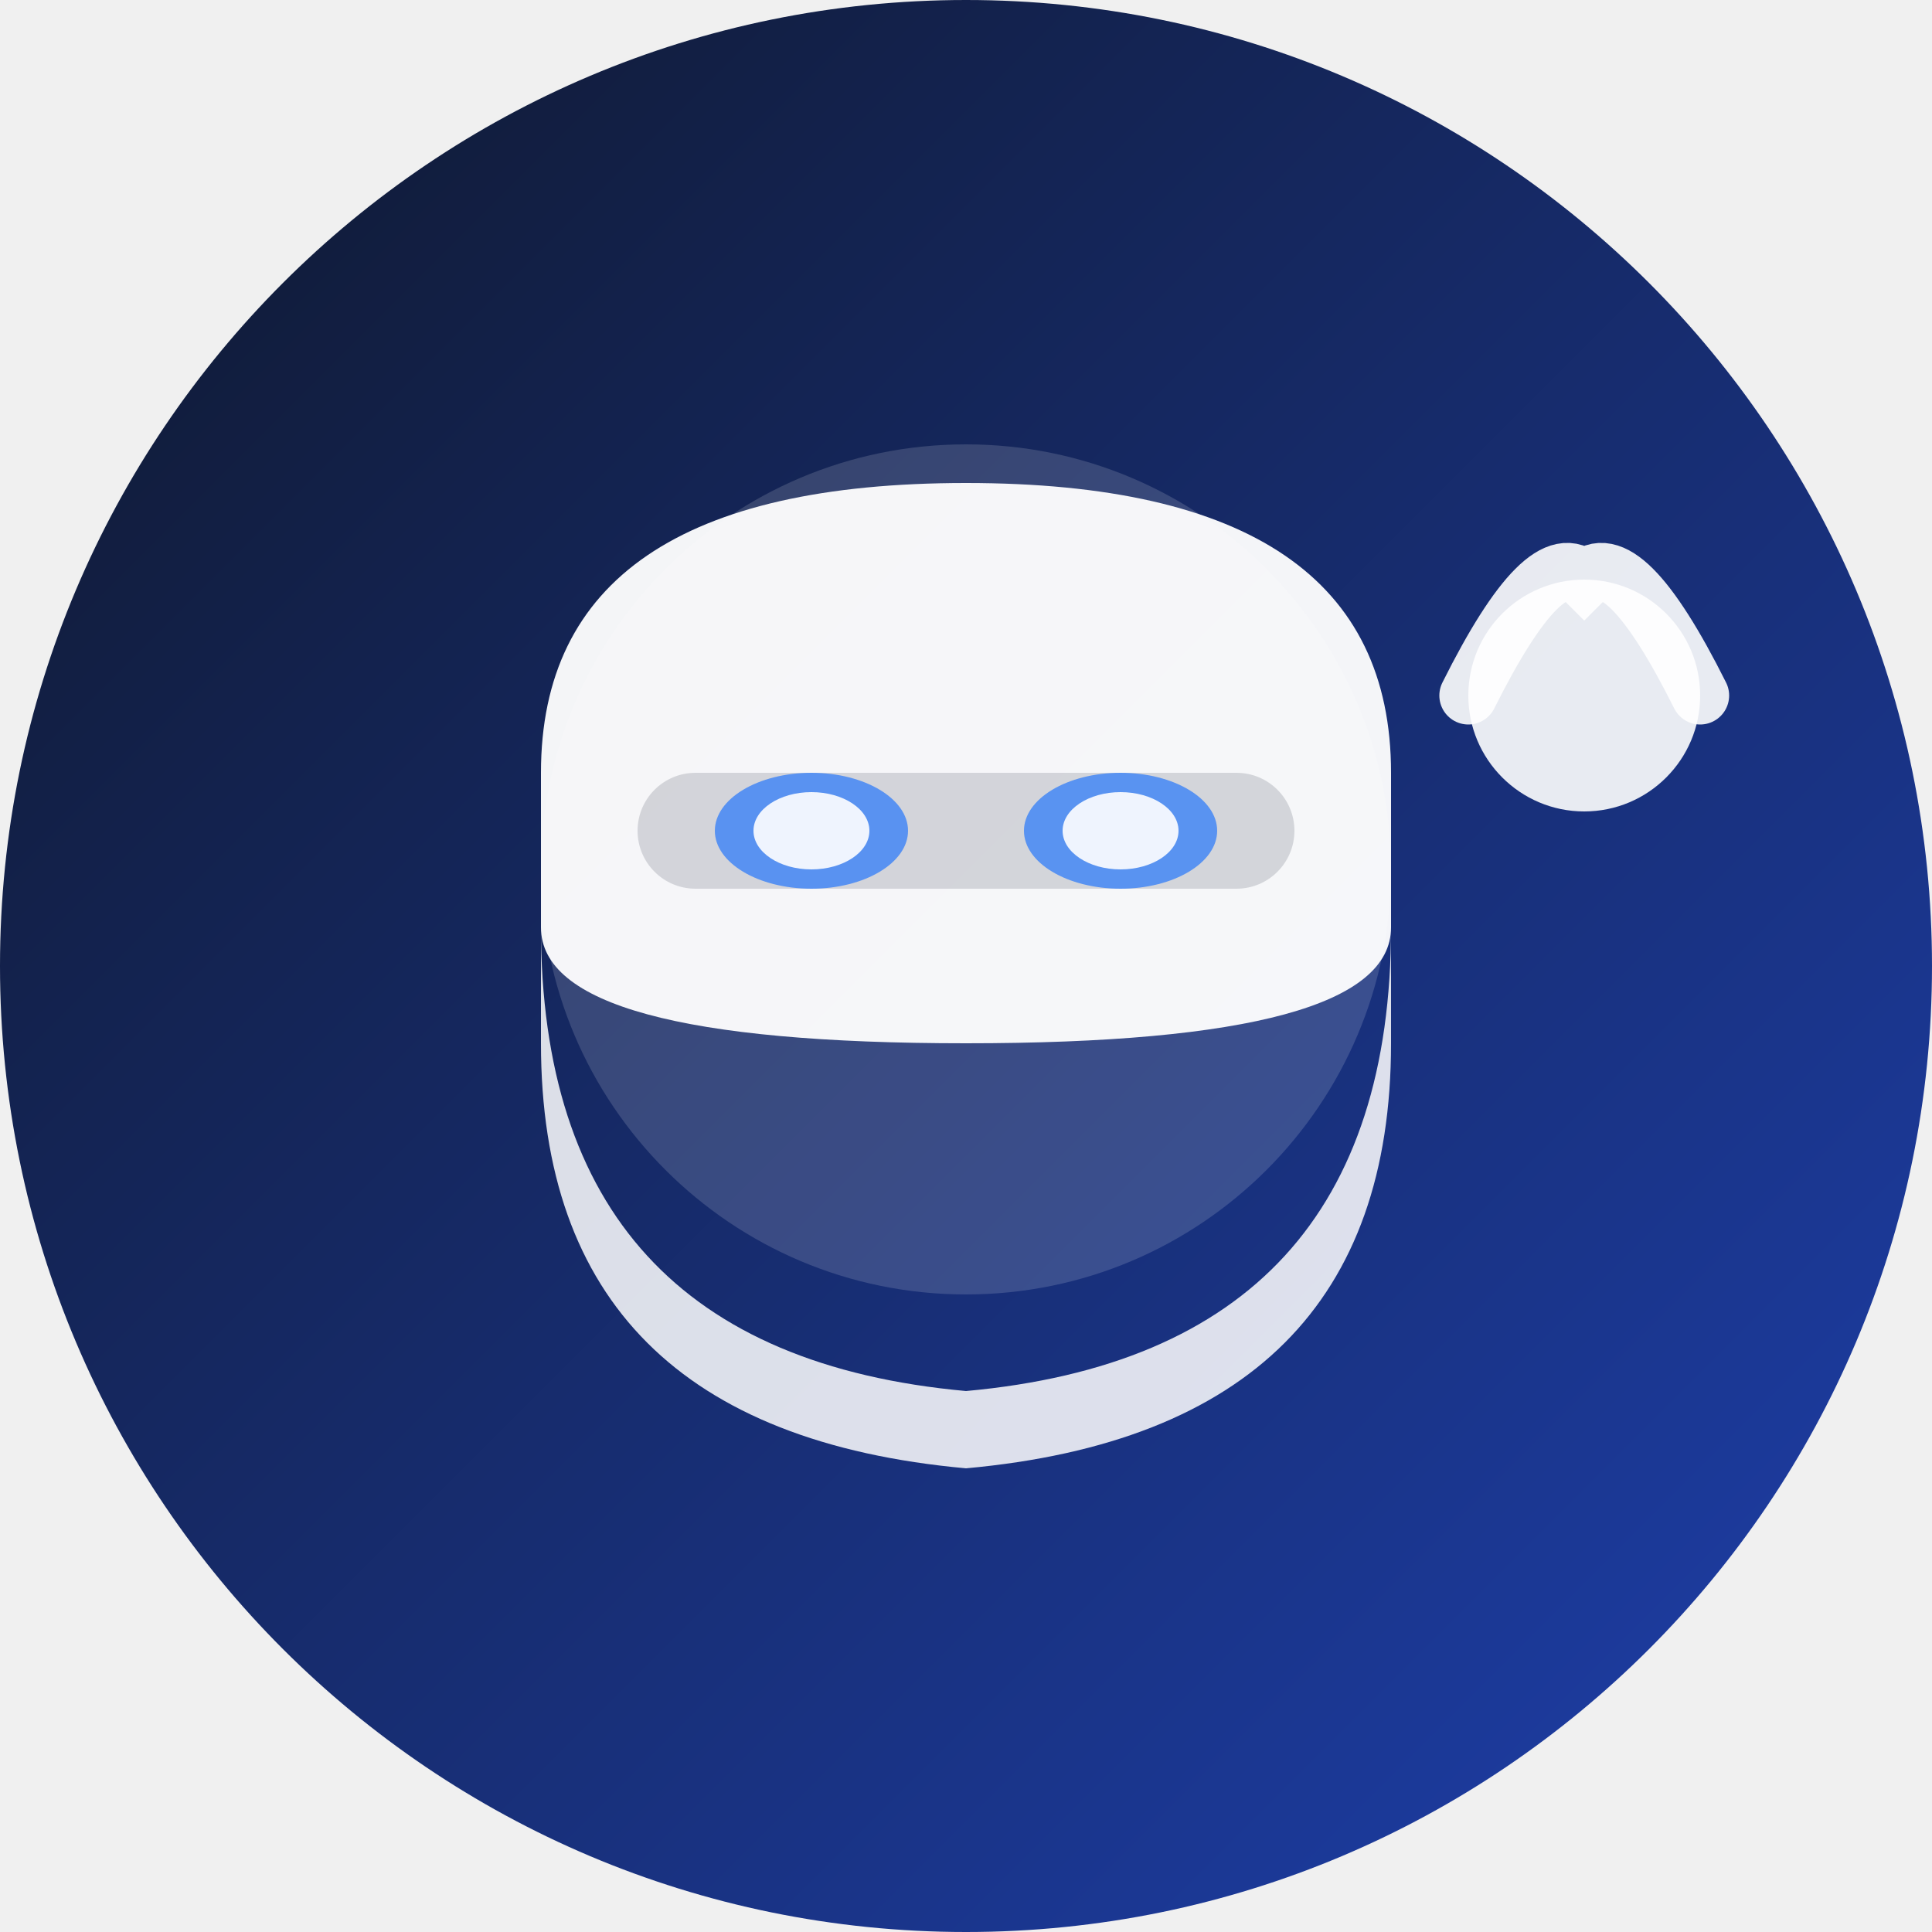
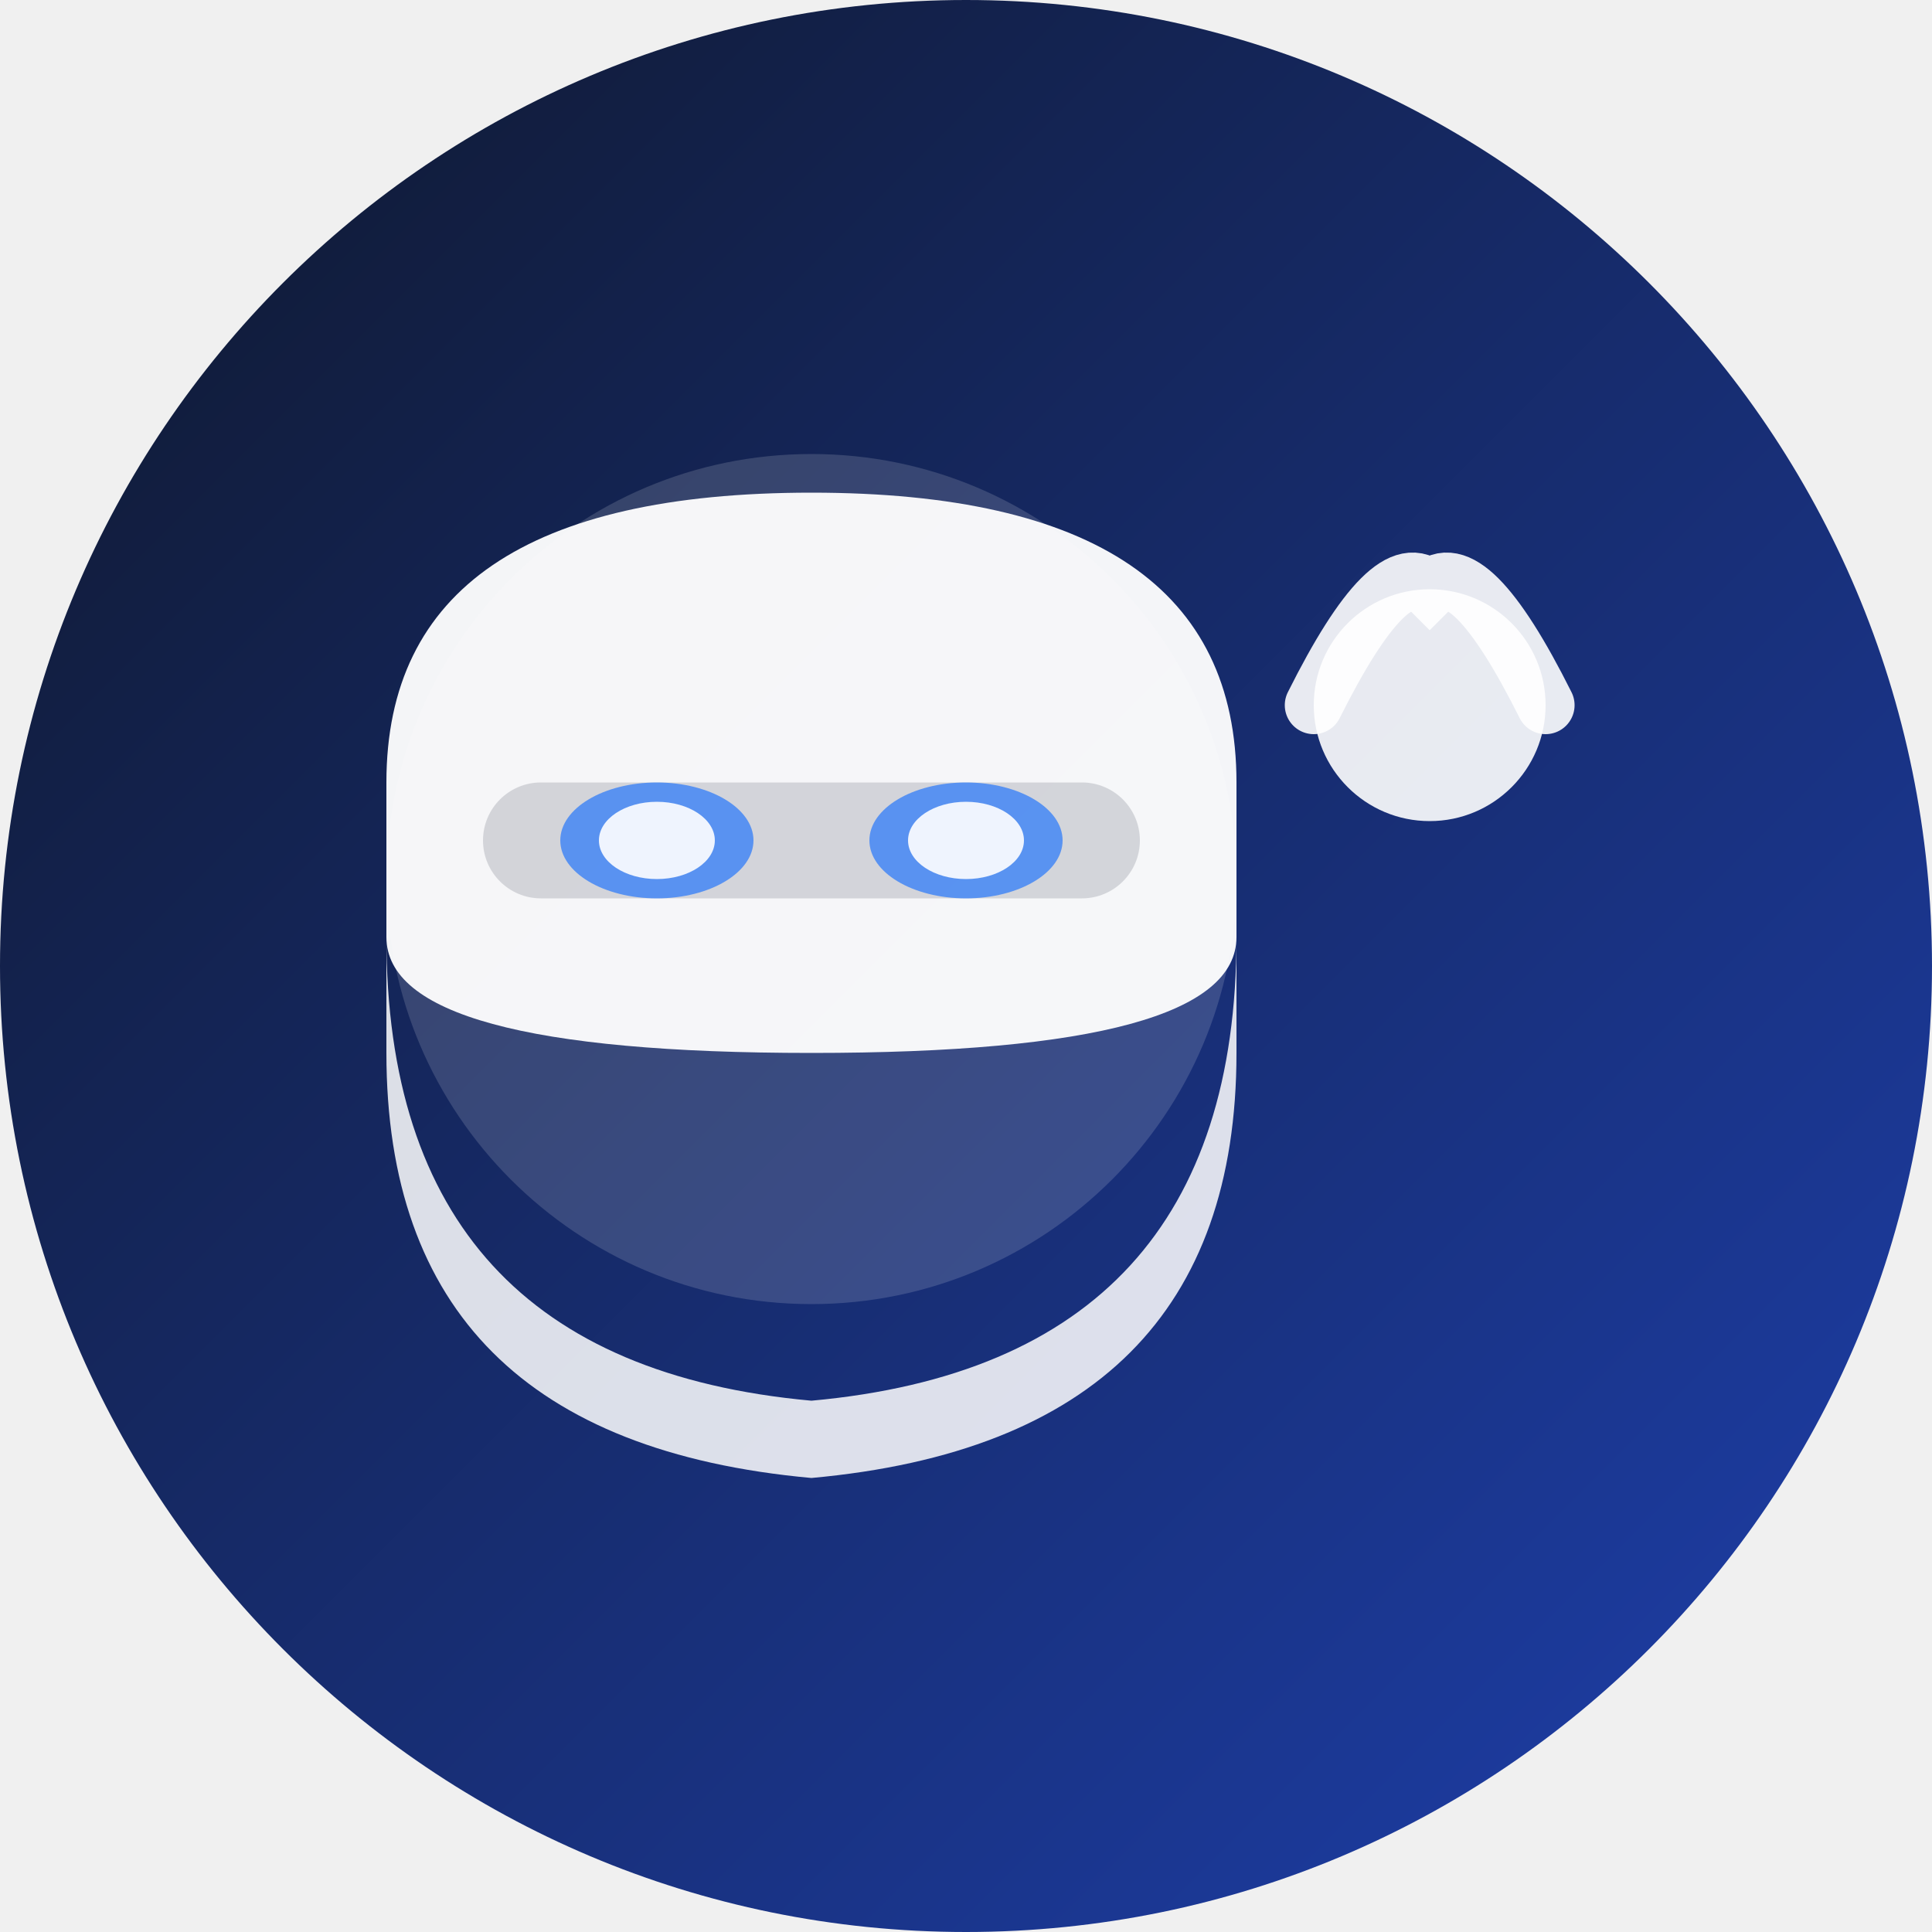
<svg xmlns="http://www.w3.org/2000/svg" viewBox="0 0 100 100">
  <defs>
    <linearGradient id="g" x1="0%" y1="0%" x2="100%" y2="100%">
      <stop offset="0%" stop-color="#0f172a" />
      <stop offset="100%" stop-color="#1e40af" />
    </linearGradient>
  </defs>
  <circle cx="50" cy="50" r="50" fill="url(#g)" />
-   <circle cx="50" cy="45" r="22" fill="white" opacity="0.15" />
-   <path d="M28 40 Q28 25 50 25 Q72 25 72 40 L72 48 Q72 54 50 54 Q28 54 28 48 Z" fill="white" opacity="0.95" />
-   <rect x="33" y="40" width="34" height="6" rx="3" fill="#0f172a" opacity="0.15" />
-   <ellipse cx="42" cy="43" rx="5" ry="3" fill="#3b82f6" opacity="0.8" />
-   <ellipse cx="42" cy="43" rx="3" ry="2" fill="white" opacity="0.9" />
-   <ellipse cx="58" cy="43" rx="5" ry="3" fill="#3b82f6" opacity="0.8" />
-   <ellipse cx="58" cy="43" rx="3" ry="2" fill="white" opacity="0.9" />
-   <path d="M28 48 Q28 70 50 72 Q72 70 72 48 L72 54 Q72 74 50 76 Q28 74 28 54 Z" fill="white" opacity="0.85" />
-   <circle cx="82" cy="36" r="6" fill="white" opacity="0.9" />
-   <path d="M76 36 Q80 28 82 30 Q84 28 88 36" fill="none" stroke="white" stroke-width="3" stroke-linecap="round" opacity="0.9" />
+   <g id="avatar-glyph" transform="translate(-8 0.5)">
+     <circle cx="50" cy="45" r="22" fill="white" opacity="0.15" />
+     <path d="M28 40 Q28 25 50 25 Q72 25 72 40 L72 48 Q72 54 50 54 Q28 54 28 48 Z" fill="white" opacity="0.95" />
+     <rect x="33" y="40" width="34" height="6" rx="3" fill="#0f172a" opacity="0.15" />
+     <ellipse cx="42" cy="43" rx="5" ry="3" fill="#3b82f6" opacity="0.8" />
+     <ellipse cx="42" cy="43" rx="3" ry="2" fill="white" opacity="0.9" />
+     <ellipse cx="58" cy="43" rx="5" ry="3" fill="#3b82f6" opacity="0.8" />
+     <ellipse cx="58" cy="43" rx="3" ry="2" fill="white" opacity="0.9" />
+     <path d="M28 48 Q28 70 50 72 Q72 70 72 48 L72 54 Q72 74 50 76 Q28 74 28 54 Z" fill="white" opacity="0.85" />
+     <circle cx="82" cy="36" r="6" fill="white" opacity="0.9" />
+     <path d="M76 36 Q80 28 82 30 Q84 28 88 36" fill="none" stroke="white" stroke-width="3" stroke-linecap="round" opacity="0.9" />
+   </g>
</svg>
